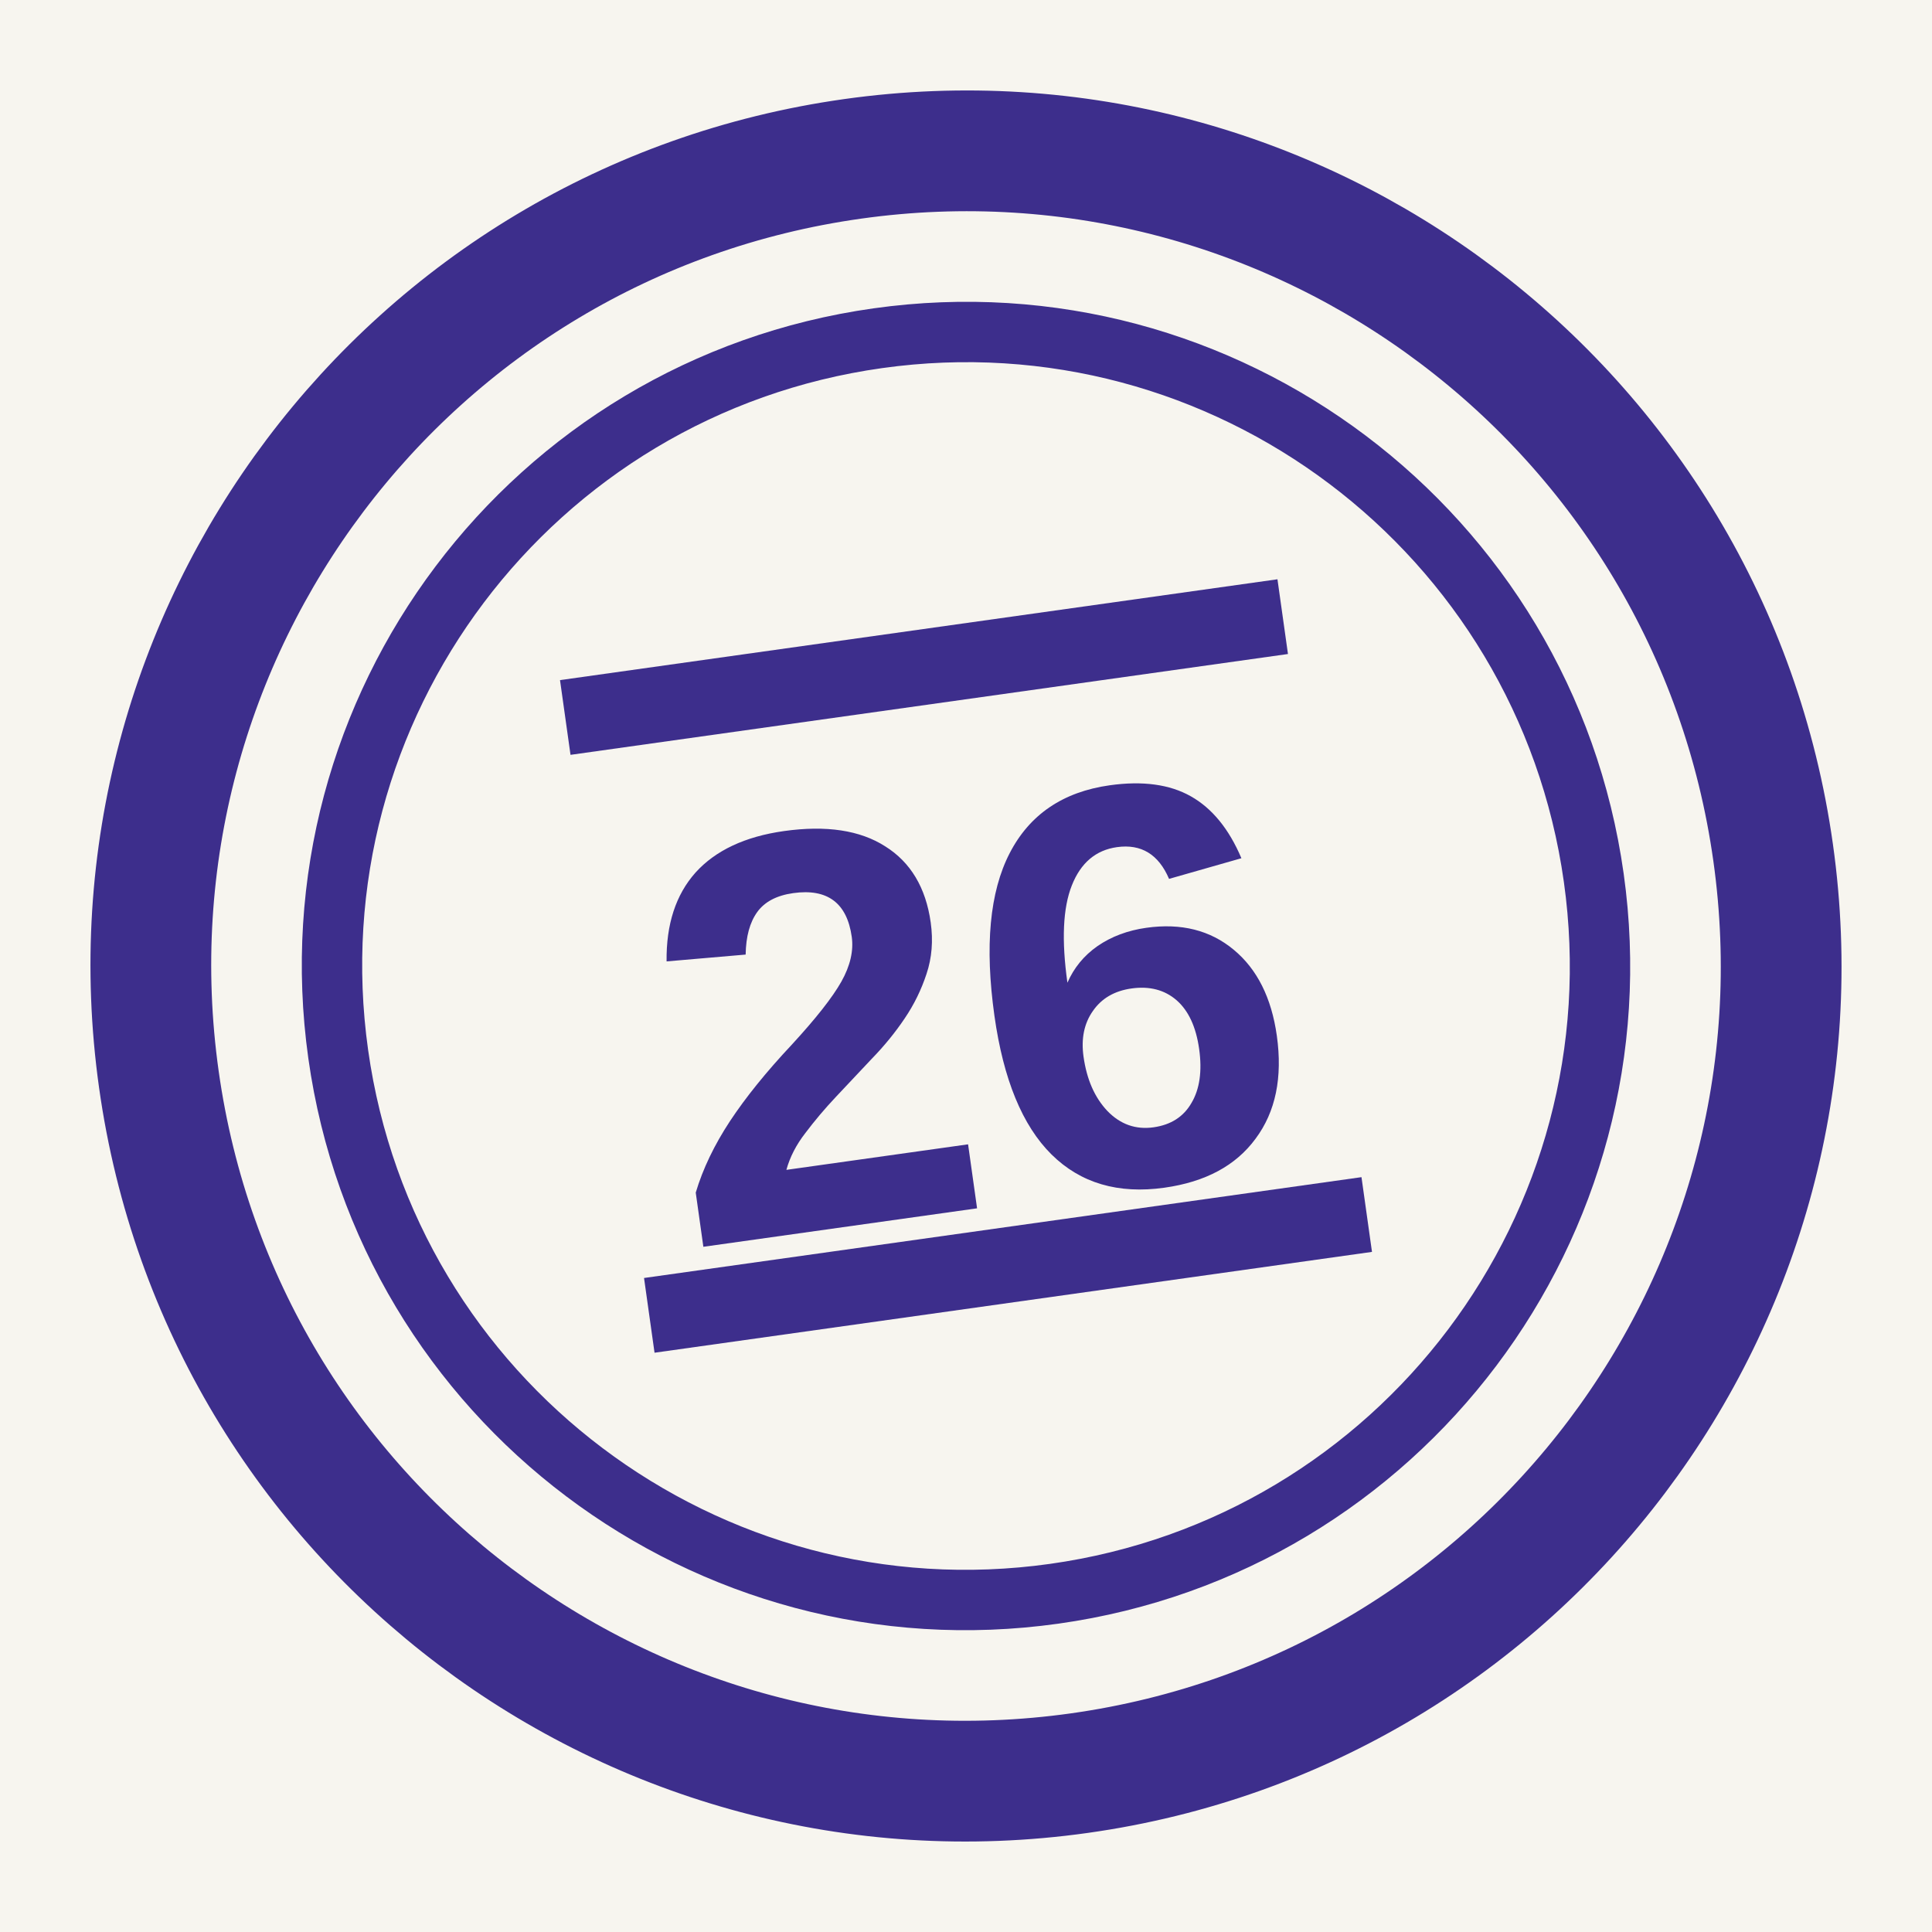
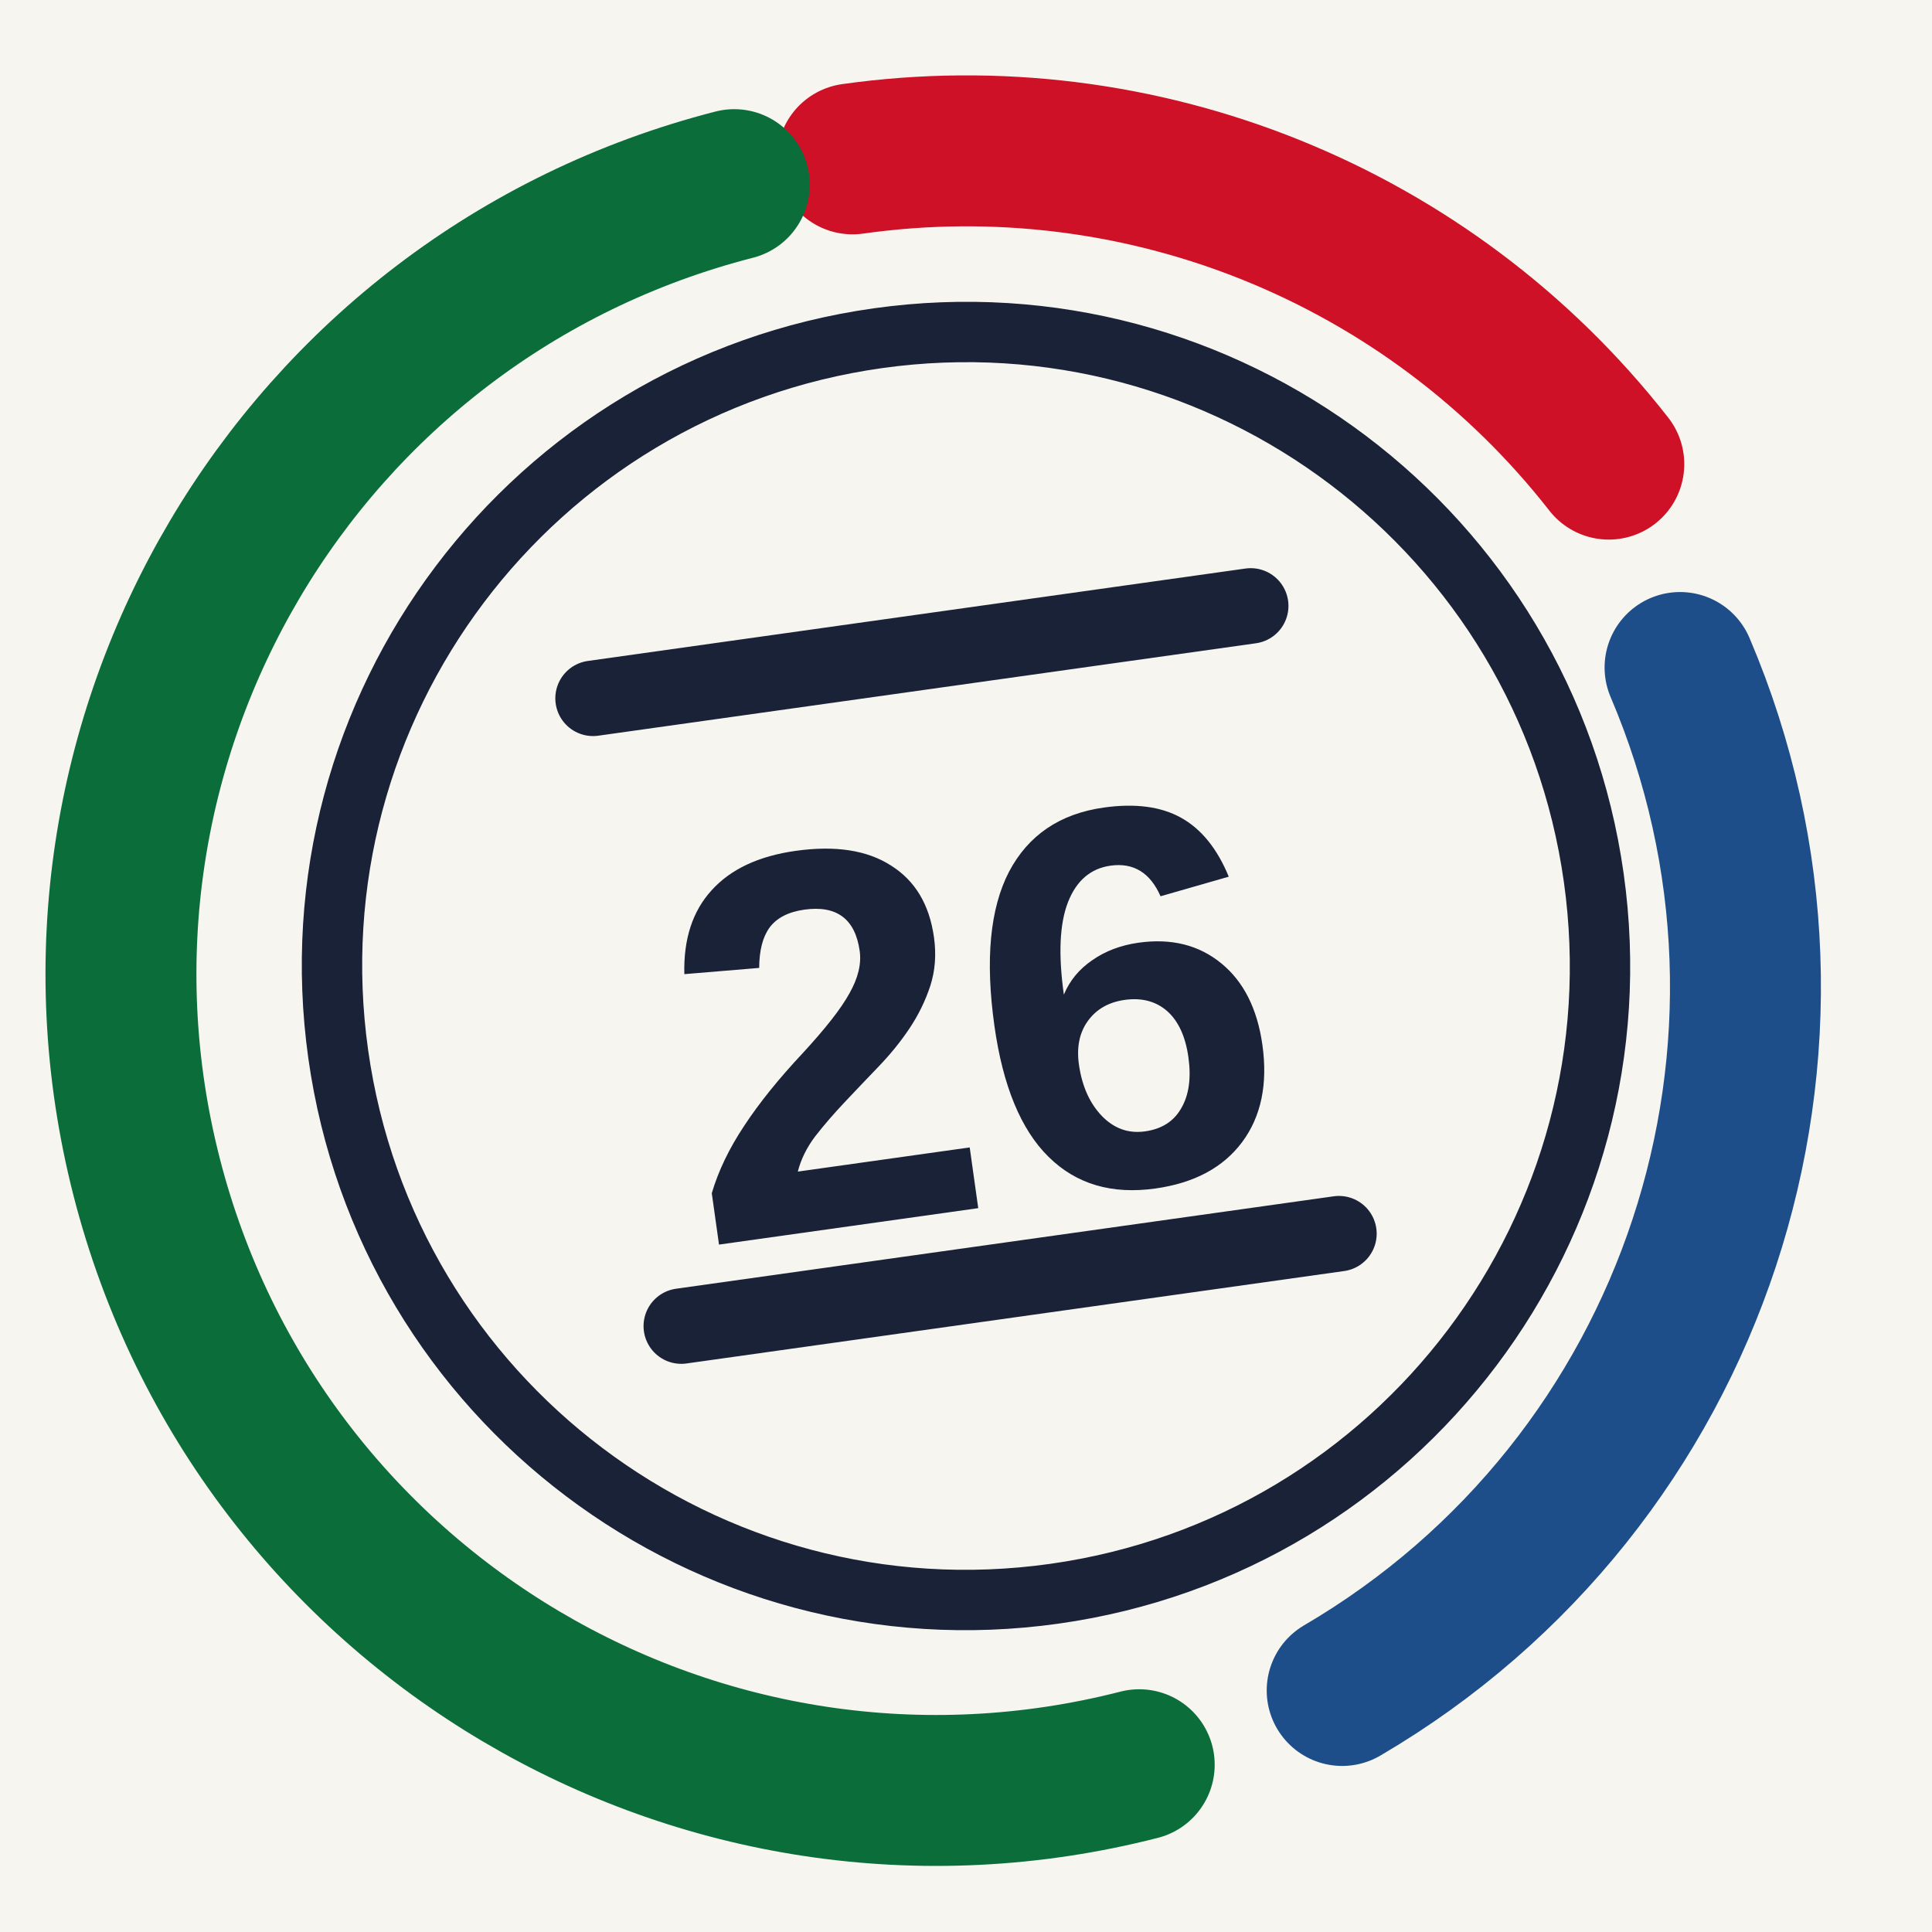
<svg xmlns="http://www.w3.org/2000/svg" viewBox="0 0 64 64">
  <rect width="64" height="64" fill="#F7F5EF" />
-   <g transform="rotate(-8 32 32)" fill="none" stroke="#3D2E8C">
-     <circle cx="32" cy="32" r="27" stroke-width="4" />
-     <circle cx="32" cy="32" r="21" stroke-width="2" />
-     <line x1="20" y1="22" x2="44" y2="22" stroke-width="2.5" />
-     <line x1="20" y1="42" x2="44" y2="42" stroke-width="2.5" />
+   <g transform="rotate(-8 32 32)" fill="none" stroke-linecap="round">
+     <path d="M 32 5 A 27 27 0 0 1 55.4 18.5" stroke="#CE1126" stroke-width="5" />
+     <path d="M 56.8 25.5 A 27 27 0 0 1 41 57.5" stroke="#1D4E89" stroke-width="5" />
+     <path d="M 34 59 A 27 27 0 0 1 28 5.3" stroke="#0B6E3A" stroke-width="5" />
+     <circle cx="32" cy="32" r="21" stroke="#1A2238" stroke-width="2" />
+     <line x1="21" y1="21.5" x2="43" y2="21.5" stroke="#1A2238" stroke-width="2.5" />
+     <line x1="21" y1="42.5" x2="43" y2="42.5" stroke="#1A2238" stroke-width="2.5" />
  </g>
-   <text x="32" y="40" text-anchor="middle" transform="rotate(-8 32 32)" font-family="Arial Black,Arial,sans-serif" font-size="19" font-weight="900" fill="#3D2E8C">26</text>
+   <text x="32" y="40" text-anchor="middle" transform="rotate(-8 32 32)" font-family="Arial Black,Arial,sans-serif" font-size="18" font-weight="900" fill="#1A2238">26</text>
</svg>
